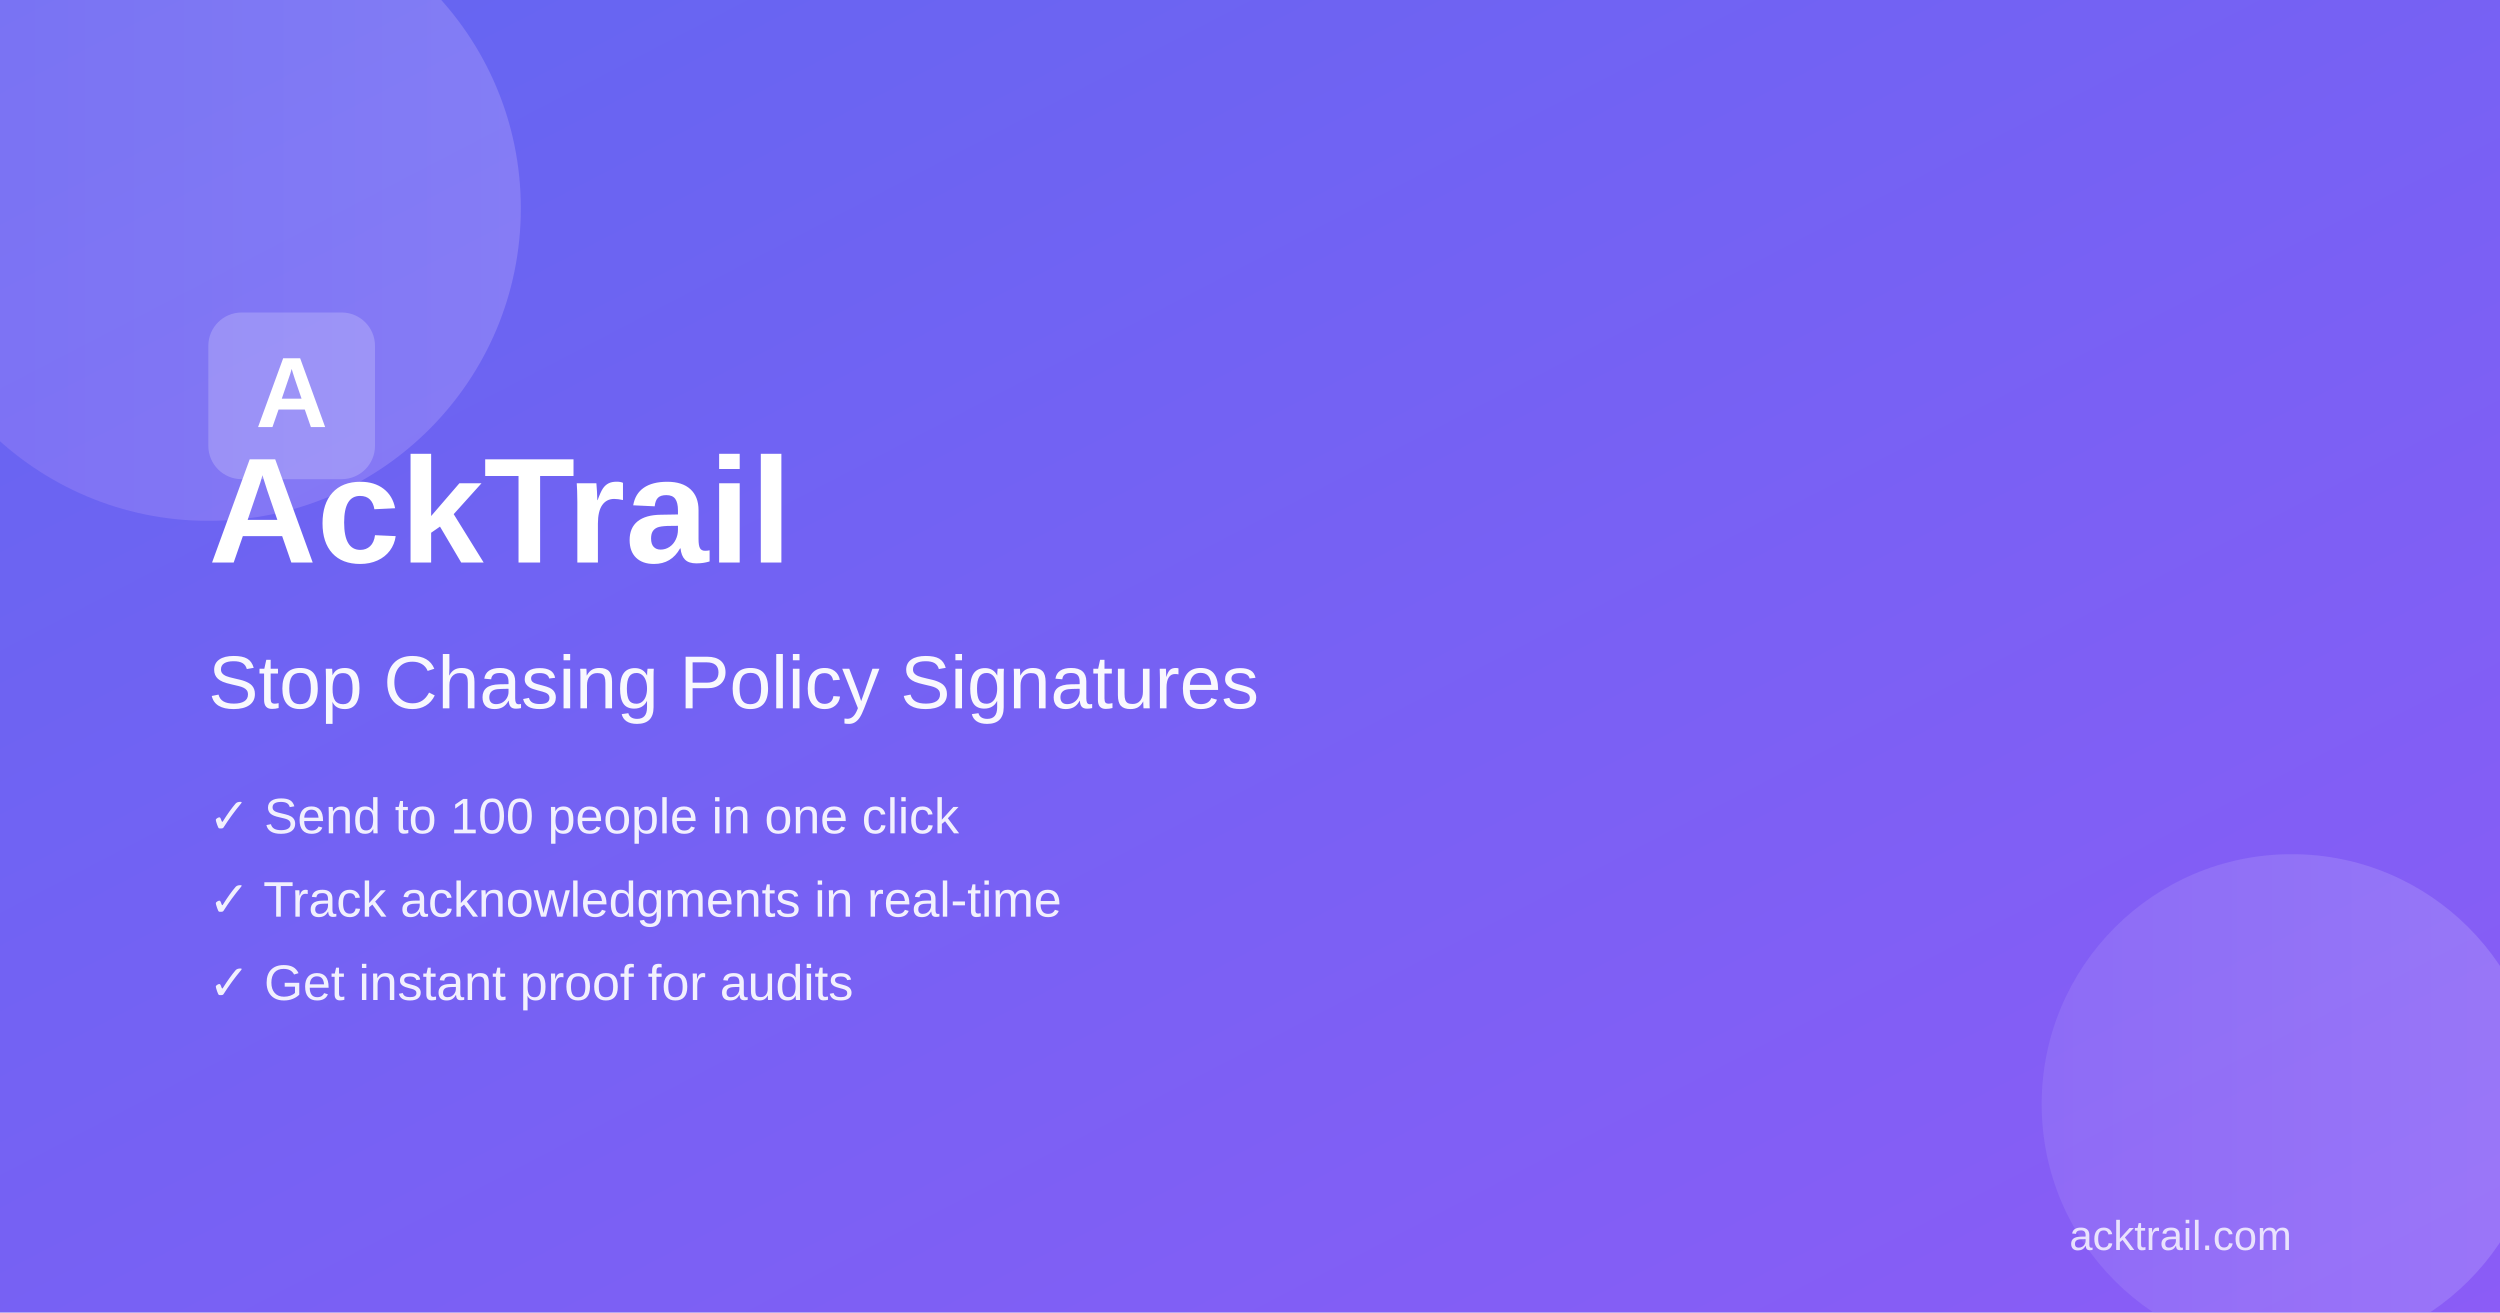
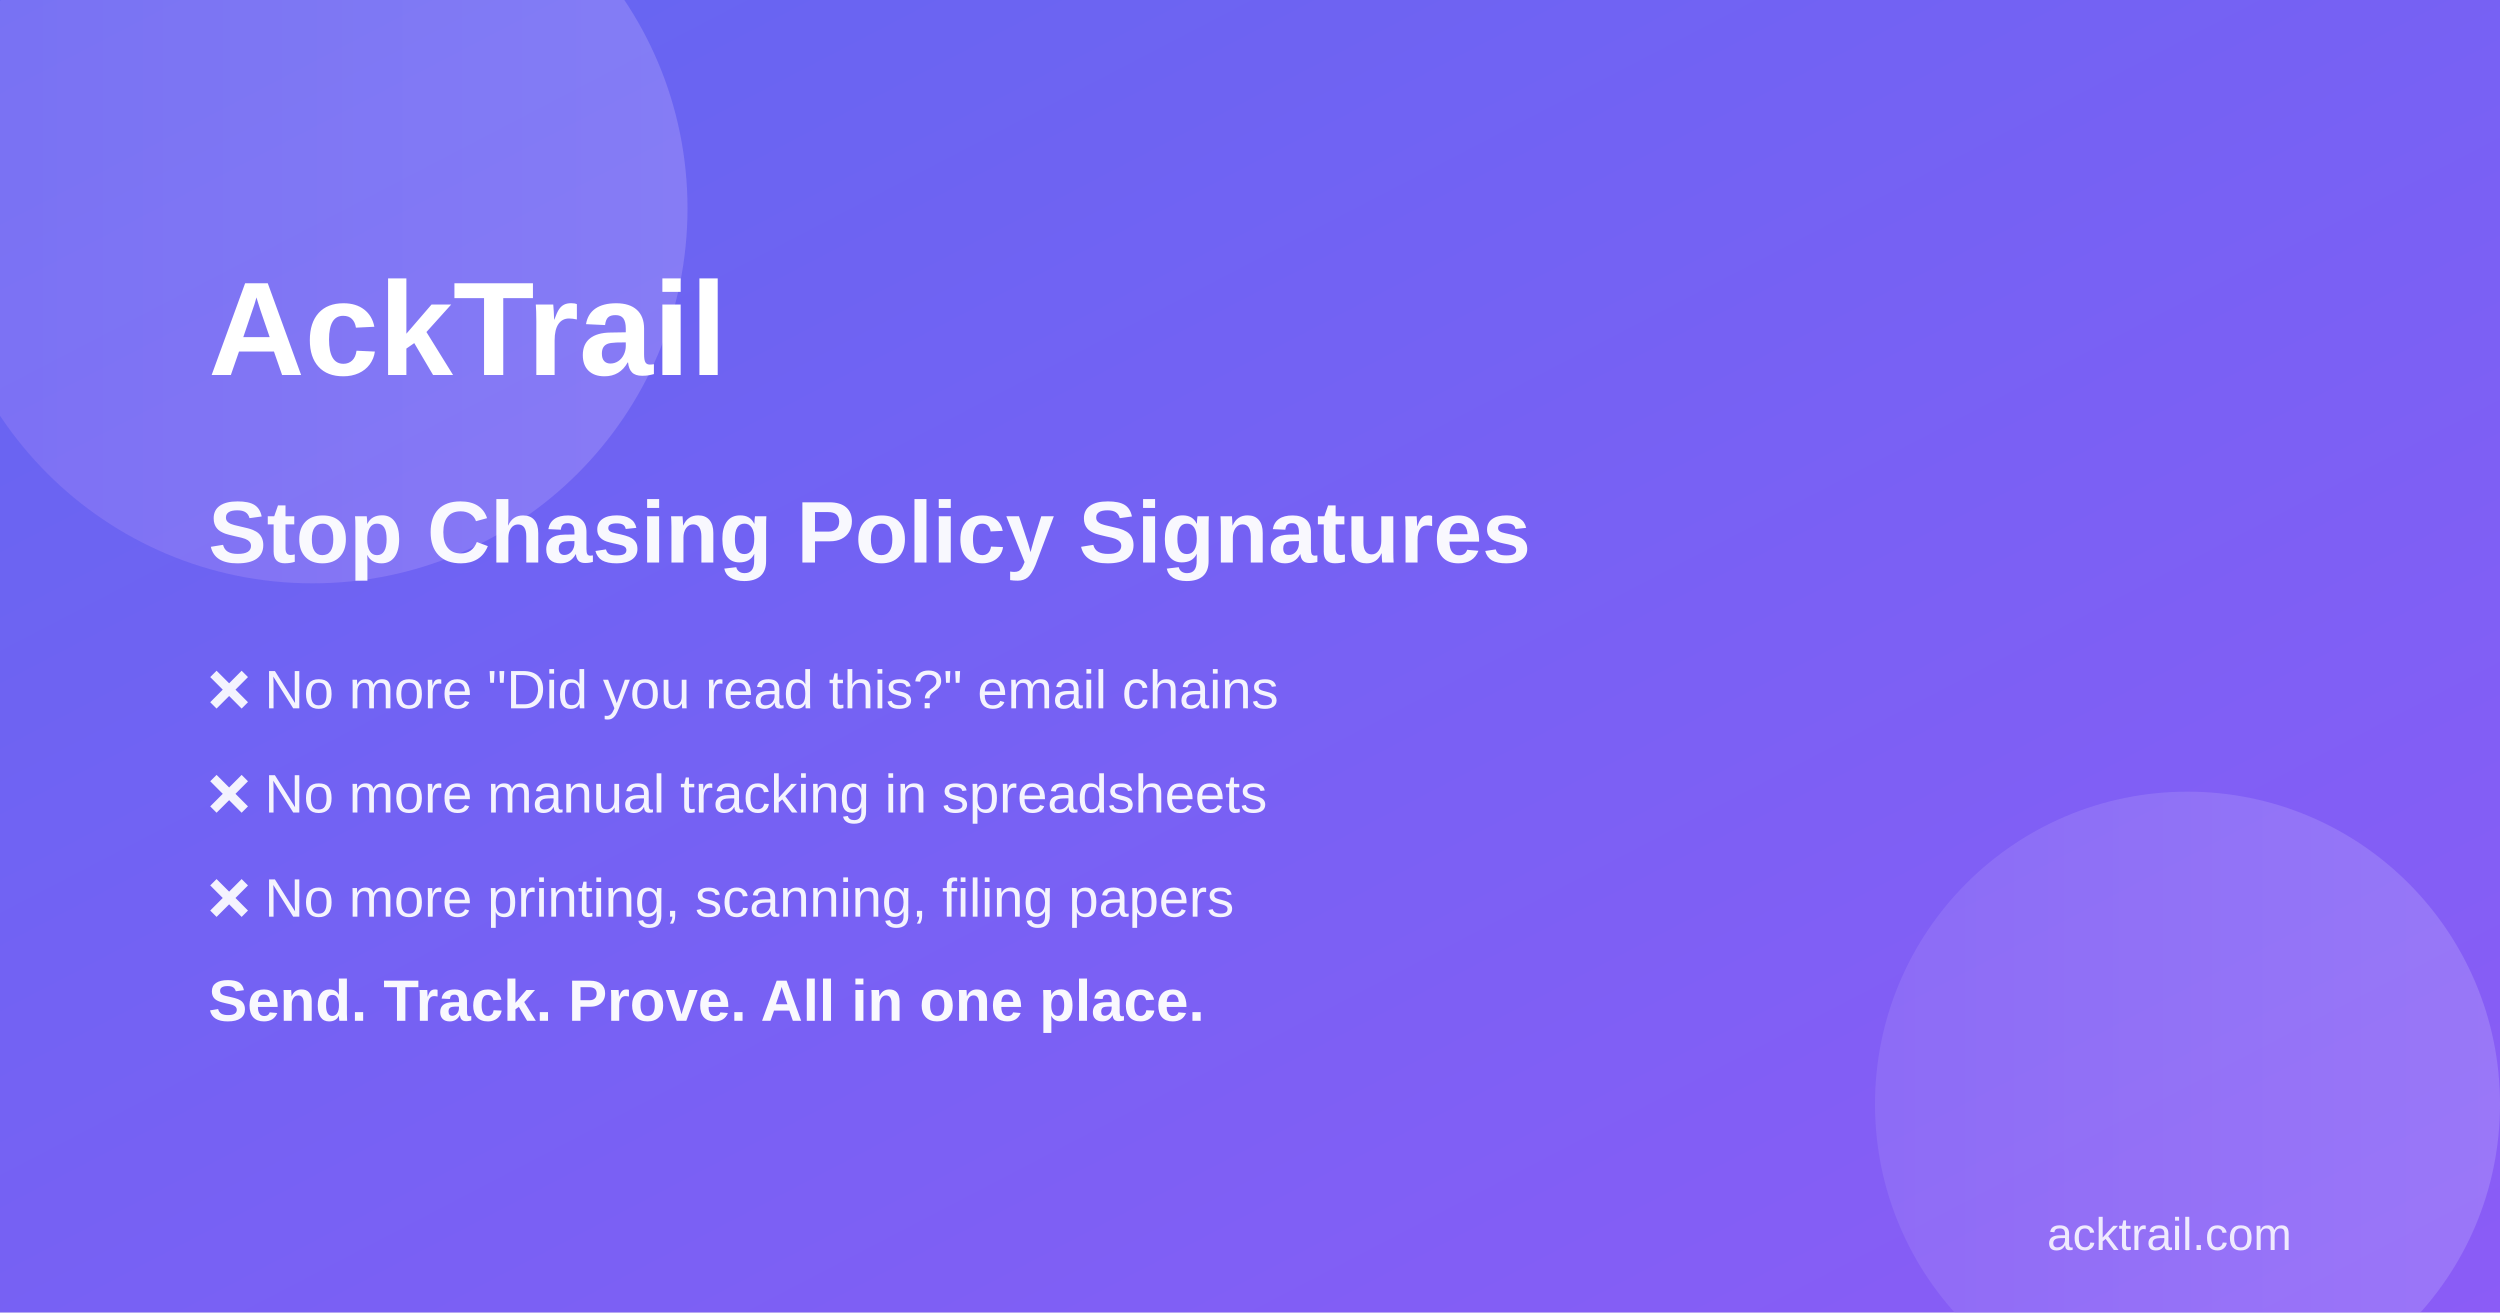
<svg xmlns="http://www.w3.org/2000/svg" width="1200" height="630" viewBox="0 0 1200 630">
  <defs>
    <linearGradient id="bgGradient" x1="0%" y1="0%" x2="100%" y2="100%">
      <stop offset="0%" style="stop-color:#6366F1;stop-opacity:1" />
      <stop offset="100%" style="stop-color:#8B5CF6;stop-opacity:1" />
    </linearGradient>
    <linearGradient id="accentGradient" x1="0%" y1="0%" x2="100%" y2="0%">
      <stop offset="0%" style="stop-color:#A78BFA;stop-opacity:0.3" />
      <stop offset="100%" style="stop-color:#C4B5FD;stop-opacity:0.3" />
    </linearGradient>
  </defs>
  <rect width="1200" height="630" fill="url(#bgGradient)" />
-   <circle cx="100" cy="100" r="150" fill="url(#accentGradient)" />
-   <circle cx="1100" cy="530" r="120" fill="url(#accentGradient)" />
-   <g transform="translate(100, 150)">
-     <rect width="80" height="80" rx="16" fill="white" opacity="0.2" />
-     <text x="40" y="55" font-family="Arial, sans-serif" font-size="48" font-weight="bold" fill="white" text-anchor="middle">A</text>
-   </g>
-   <g transform="translate(100, 270)">
-     <text x="0" y="0" font-family="Arial, sans-serif" font-size="72" font-weight="bold" fill="white">
+   <circle cx="150" cy="100" r="180" fill="url(#accentGradient)" />
+   <circle cx="1050" cy="530" r="150" fill="url(#accentGradient)" />
+   <g transform="translate(100, 180)">
+     <text x="0" y="0" font-family="Arial, sans-serif" font-size="64" font-weight="bold" fill="white">
      AckTrail
    </text>
-     <text x="0" y="70" font-family="Arial, sans-serif" font-size="36" fill="white" opacity="0.95">
+     <text x="0" y="90" font-family="Arial, sans-serif" font-size="42" font-weight="600" fill="white" opacity="0.95">
      Stop Chasing Policy Signatures
    </text>
-     <g transform="translate(0, 130)">
-       <text x="0" y="0" font-family="Arial, sans-serif" font-size="24" fill="white" opacity="0.9">
-         ✓ Send to 100 people in one click
+     <g transform="translate(0, 160)">
+       <text x="0" y="0" font-family="Arial, sans-serif" font-size="26" fill="white" opacity="0.92">
+         ❌ No more "Did you read this?" email chains
      </text>
-       <text x="0" y="40" font-family="Arial, sans-serif" font-size="24" fill="white" opacity="0.9">
-         ✓ Track acknowledgments in real-time
+       <text x="0" y="50" font-family="Arial, sans-serif" font-size="26" fill="white" opacity="0.92">
+         ❌ No more manual tracking in spreadsheets
      </text>
-       <text x="0" y="80" font-family="Arial, sans-serif" font-size="24" fill="white" opacity="0.9">
-         ✓ Get instant proof for audits
+       <text x="0" y="100" font-family="Arial, sans-serif" font-size="26" fill="white" opacity="0.92">
+         ❌ No more printing, scanning, filing papers
+       </text>
+     </g>
+     <g transform="translate(0, 310)">
+       <text x="0" y="0" font-family="Arial, sans-serif" font-size="28" font-weight="600" fill="white" opacity="0.95">
+         Send. Track. Prove. All in one place.
      </text>
    </g>
  </g>
-   <text x="1100" y="600" font-family="Arial, sans-serif" font-size="20" fill="white" opacity="0.8" text-anchor="end">
+   <text x="1100" y="600" font-family="Arial, sans-serif" font-size="22" fill="white" opacity="0.85" text-anchor="end" font-weight="500">
    acktrail.com
  </text>
</svg>
